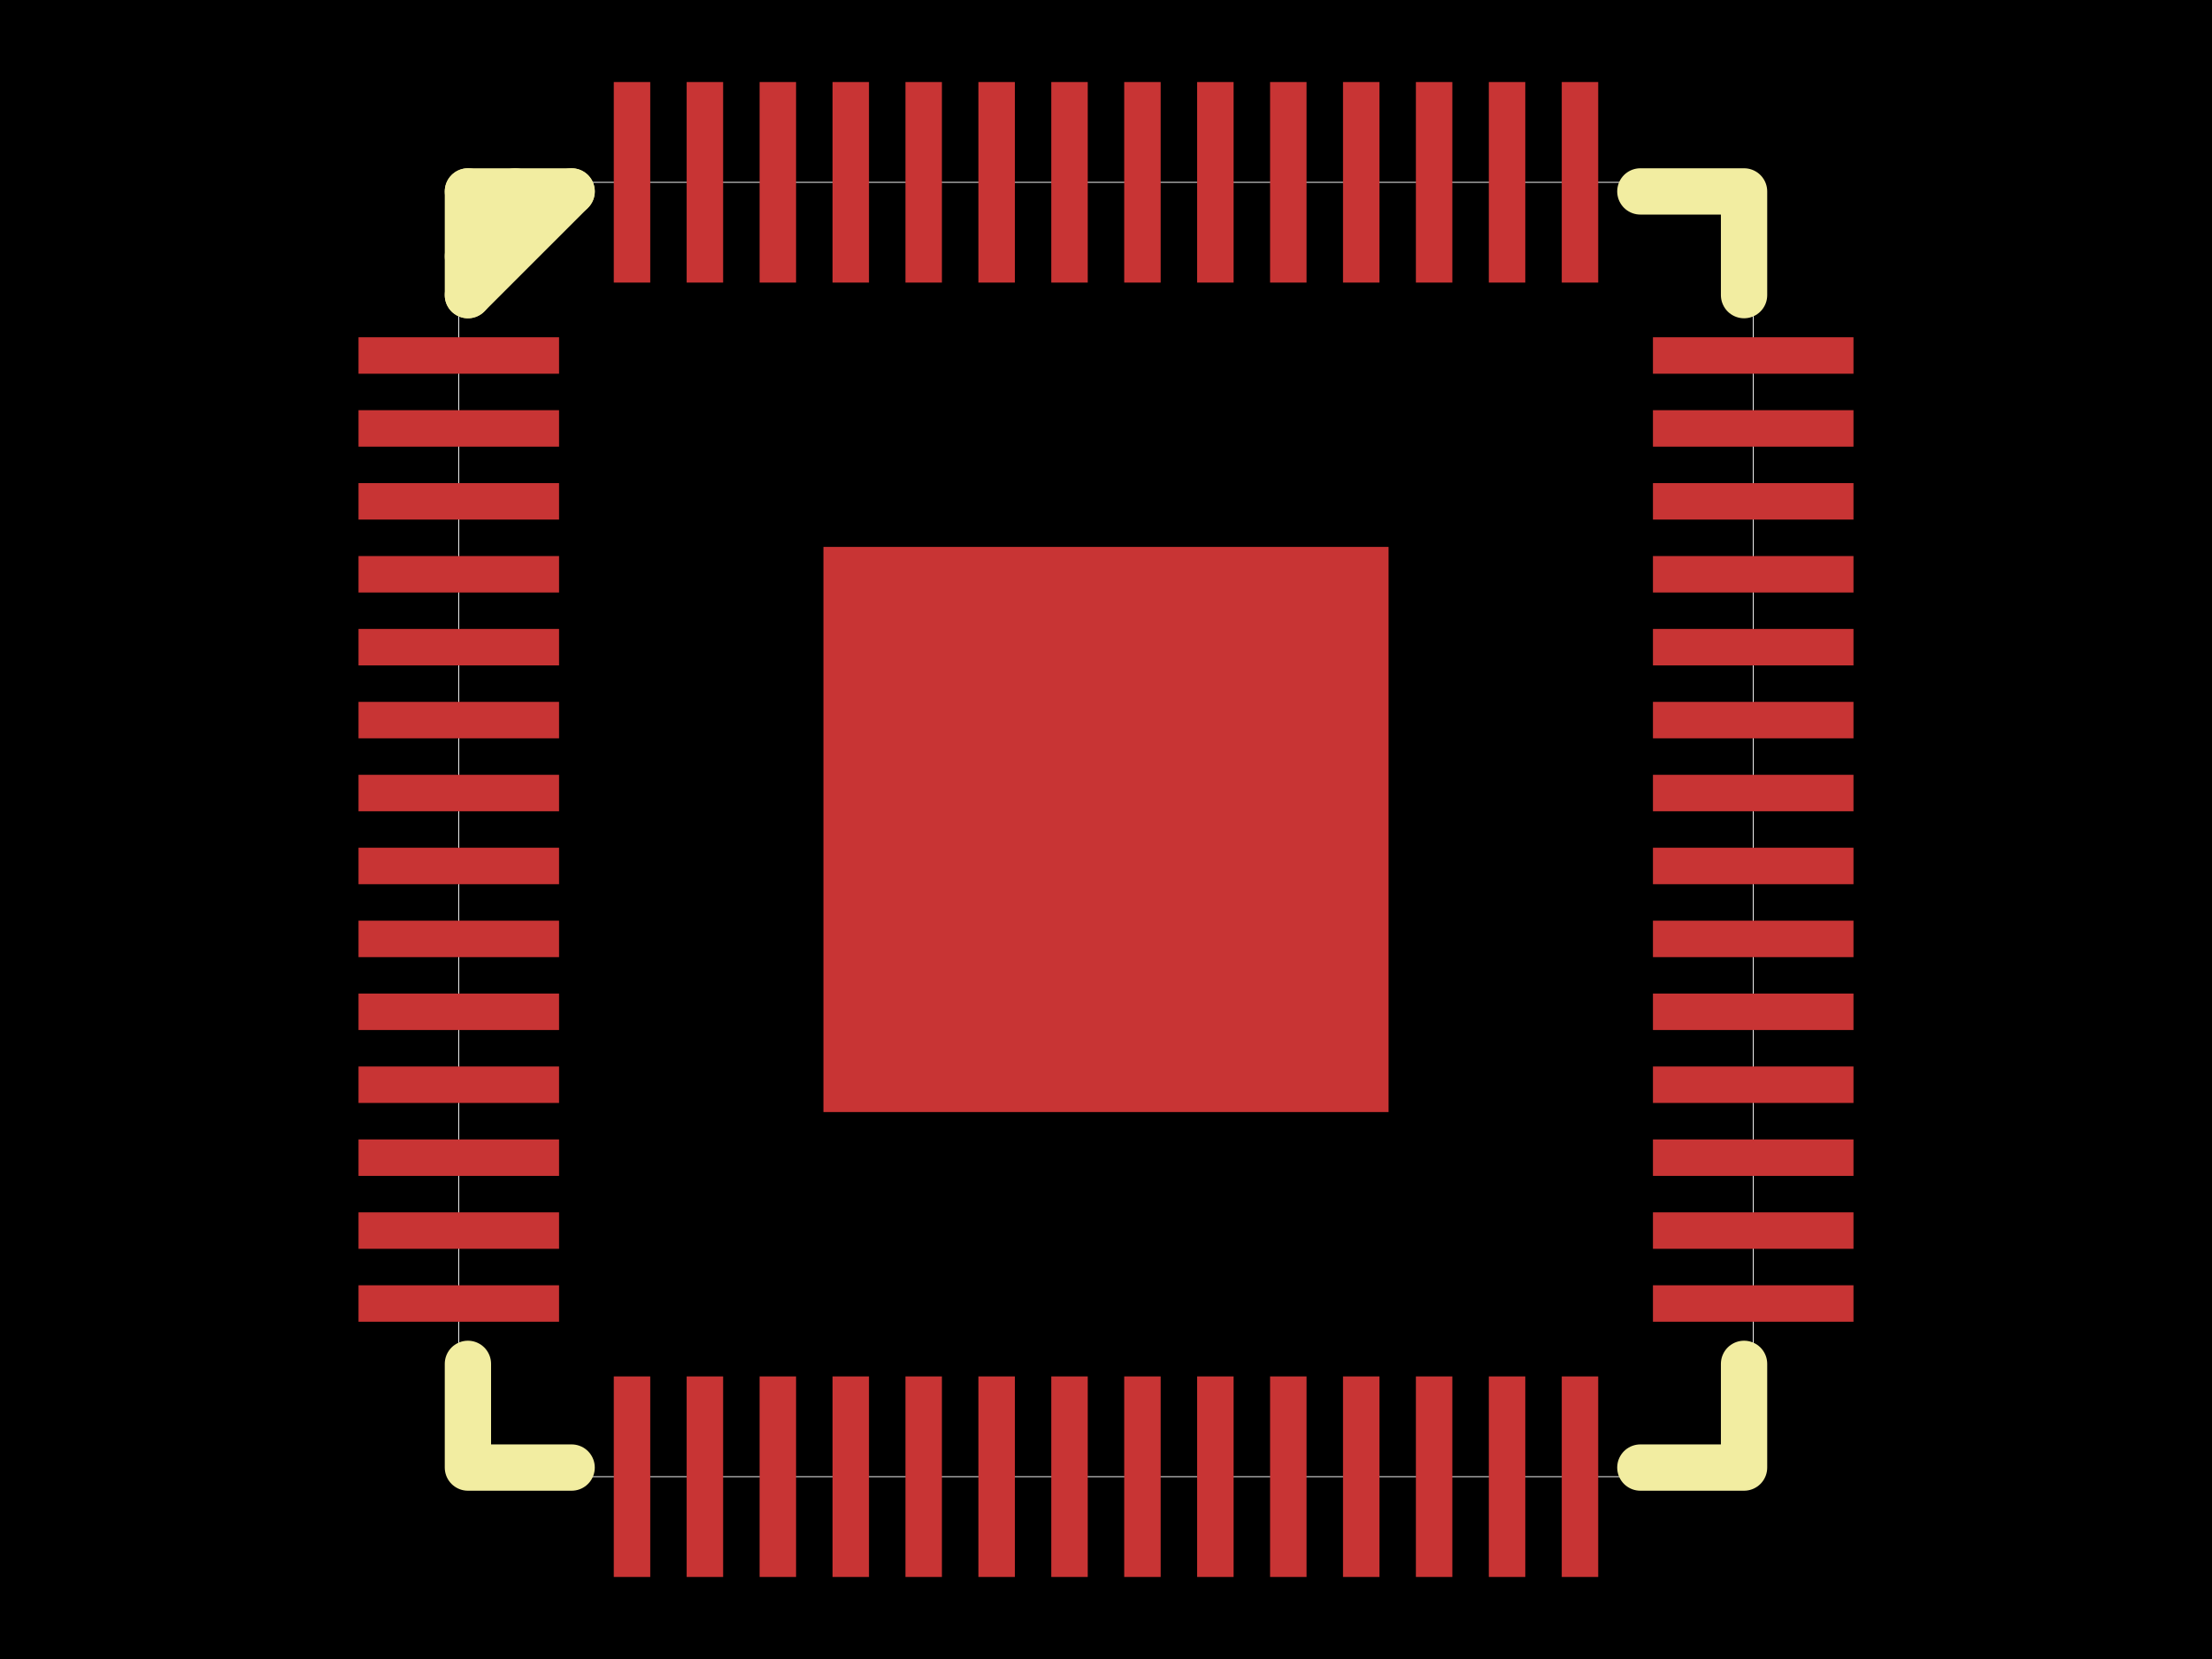
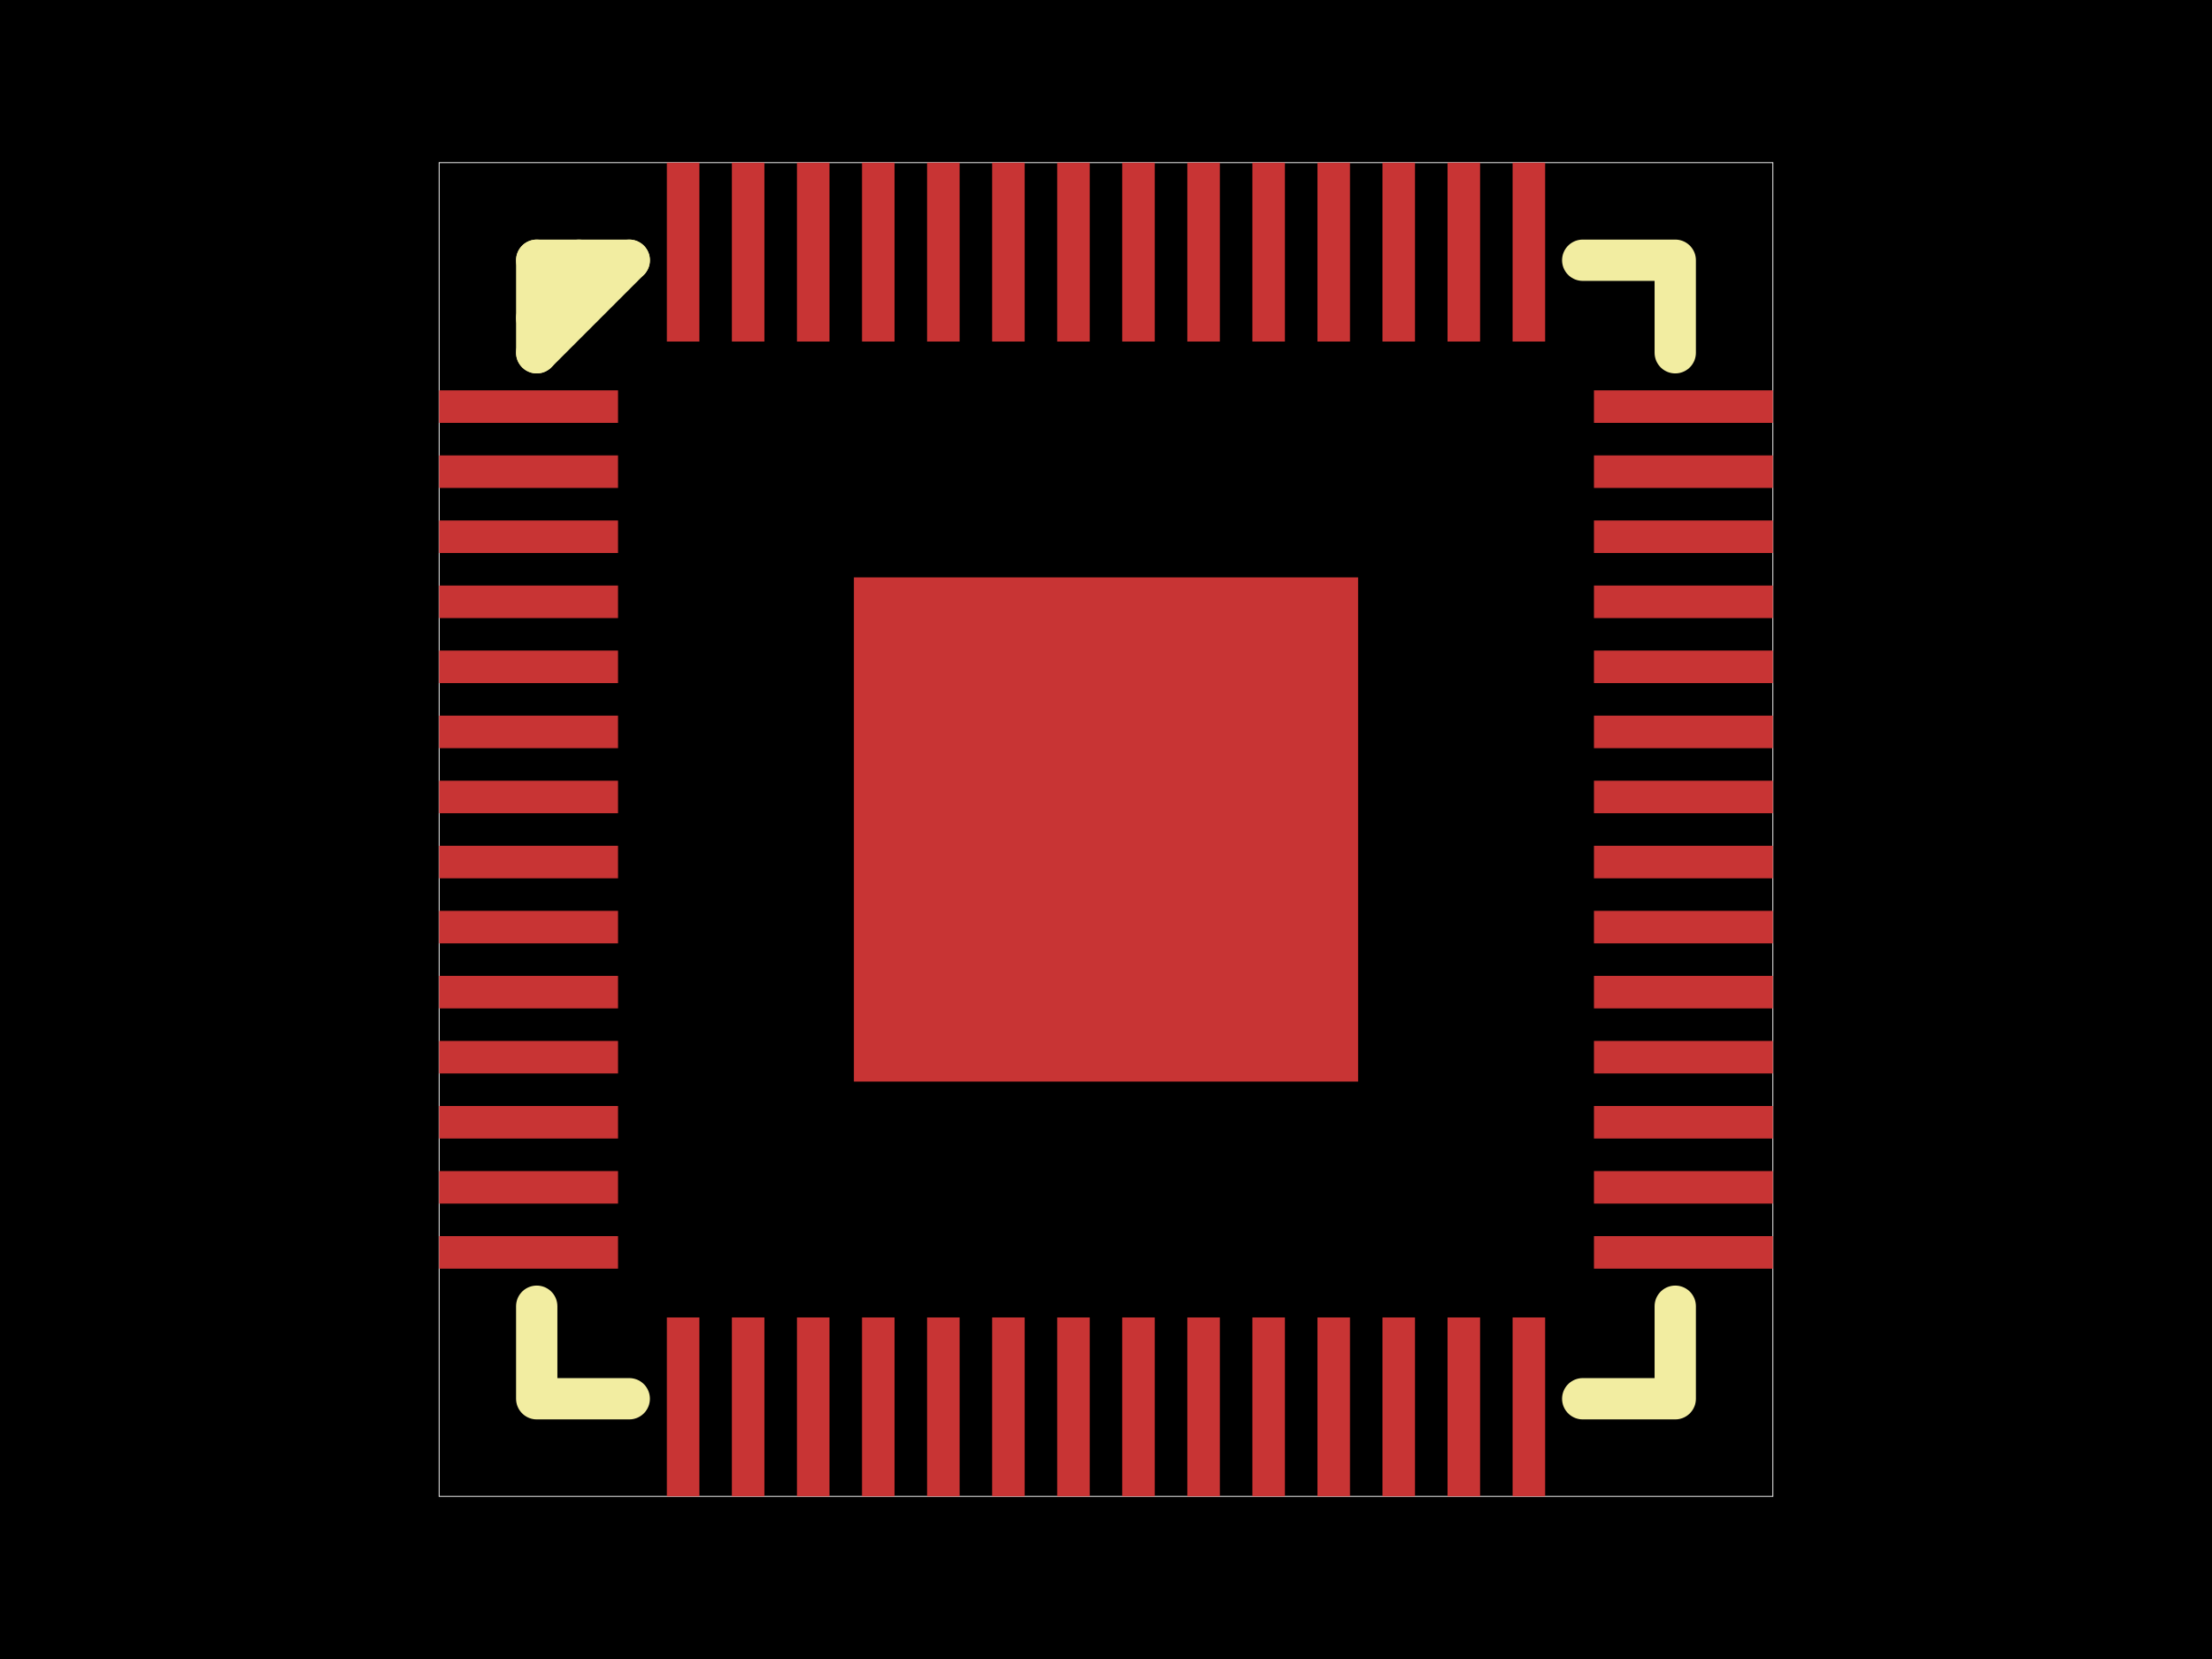
<svg xmlns="http://www.w3.org/2000/svg" width="800" height="600">
  <style />
-   <rect class="boundary" x="0" y="0" fill="#000" width="800" height="600" />
-   <rect class="pcb-boundary" fill="none" stroke="#fff" stroke-width="0.3" x="165.925" y="65.934" width="468.15" height="468.133" />
-   <rect class="pcb-pad" fill="rgb(200, 52, 52)" x="129.662" y="121.975" width="72.527" height="13.187" data-layer="top" />
-   <rect class="pcb-pad" fill="rgb(200, 52, 52)" x="129.662" y="148.351" width="72.527" height="13.187" data-layer="top" />
-   <rect class="pcb-pad" fill="rgb(200, 52, 52)" x="129.662" y="174.728" width="72.527" height="13.187" data-layer="top" />
-   <rect class="pcb-pad" fill="rgb(200, 52, 52)" x="129.662" y="201.105" width="72.527" height="13.187" data-layer="top" />
-   <rect class="pcb-pad" fill="rgb(200, 52, 52)" x="129.662" y="227.465" width="72.527" height="13.187" data-layer="top" />
-   <rect class="pcb-pad" fill="rgb(200, 52, 52)" x="129.662" y="253.842" width="72.527" height="13.187" data-layer="top" />
-   <rect class="pcb-pad" fill="rgb(200, 52, 52)" x="129.662" y="280.218" width="72.527" height="13.187" data-layer="top" />
-   <rect class="pcb-pad" fill="rgb(200, 52, 52)" x="129.662" y="306.595" width="72.527" height="13.187" data-layer="top" />
-   <rect class="pcb-pad" fill="rgb(200, 52, 52)" x="129.662" y="332.972" width="72.527" height="13.187" data-layer="top" />
-   <rect class="pcb-pad" fill="rgb(200, 52, 52)" x="129.662" y="359.332" width="72.527" height="13.187" data-layer="top" />
-   <rect class="pcb-pad" fill="rgb(200, 52, 52)" x="129.662" y="385.709" width="72.527" height="13.187" data-layer="top" />
-   <rect class="pcb-pad" fill="rgb(200, 52, 52)" x="129.662" y="412.085" width="72.527" height="13.187" data-layer="top" />
-   <rect class="pcb-pad" fill="rgb(200, 52, 52)" x="129.662" y="438.462" width="72.527" height="13.187" data-layer="top" />
-   <rect class="pcb-pad" fill="rgb(200, 52, 52)" x="129.662" y="464.839" width="72.527" height="13.187" data-layer="top" />
-   <rect class="pcb-pad" fill="rgb(200, 52, 52)" x="221.983" y="497.803" width="13.187" height="72.527" data-layer="top" />
-   <rect class="pcb-pad" fill="rgb(200, 52, 52)" x="248.343" y="497.803" width="13.187" height="72.527" data-layer="top" />
-   <rect class="pcb-pad" fill="rgb(200, 52, 52)" x="274.72" y="497.803" width="13.187" height="72.527" data-layer="top" />
-   <rect class="pcb-pad" fill="rgb(200, 52, 52)" x="301.096" y="497.803" width="13.187" height="72.527" data-layer="top" />
-   <rect class="pcb-pad" fill="rgb(200, 52, 52)" x="327.473" y="497.803" width="13.187" height="72.527" data-layer="top" />
-   <rect class="pcb-pad" fill="rgb(200, 52, 52)" x="353.85" y="497.803" width="13.187" height="72.527" data-layer="top" />
-   <rect class="pcb-pad" fill="rgb(200, 52, 52)" x="380.21" y="497.803" width="13.187" height="72.527" data-layer="top" />
-   <rect class="pcb-pad" fill="rgb(200, 52, 52)" x="406.587" y="497.803" width="13.187" height="72.527" data-layer="top" />
-   <rect class="pcb-pad" fill="rgb(200, 52, 52)" x="432.963" y="497.803" width="13.187" height="72.527" data-layer="top" />
-   <rect class="pcb-pad" fill="rgb(200, 52, 52)" x="459.34" y="497.803" width="13.187" height="72.527" data-layer="top" />
-   <rect class="pcb-pad" fill="rgb(200, 52, 52)" x="485.717" y="497.803" width="13.187" height="72.527" data-layer="top" />
-   <rect class="pcb-pad" fill="rgb(200, 52, 52)" x="512.077" y="497.803" width="13.187" height="72.527" data-layer="top" />
-   <rect class="pcb-pad" fill="rgb(200, 52, 52)" x="538.454" y="497.803" width="13.187" height="72.527" data-layer="top" />
-   <rect class="pcb-pad" fill="rgb(200, 52, 52)" x="564.83" y="497.803" width="13.187" height="72.527" data-layer="top" />
-   <rect class="pcb-pad" fill="rgb(200, 52, 52)" x="597.811" y="464.839" width="72.527" height="13.187" data-layer="top" />
-   <rect class="pcb-pad" fill="rgb(200, 52, 52)" x="597.811" y="438.462" width="72.527" height="13.187" data-layer="top" />
-   <rect class="pcb-pad" fill="rgb(200, 52, 52)" x="597.811" y="412.085" width="72.527" height="13.187" data-layer="top" />
-   <rect class="pcb-pad" fill="rgb(200, 52, 52)" x="597.811" y="385.709" width="72.527" height="13.187" data-layer="top" />
-   <rect class="pcb-pad" fill="rgb(200, 52, 52)" x="597.811" y="359.332" width="72.527" height="13.187" data-layer="top" />
-   <rect class="pcb-pad" fill="rgb(200, 52, 52)" x="597.811" y="332.972" width="72.527" height="13.187" data-layer="top" />
-   <rect class="pcb-pad" fill="rgb(200, 52, 52)" x="597.811" y="306.595" width="72.527" height="13.187" data-layer="top" />
-   <rect class="pcb-pad" fill="rgb(200, 52, 52)" x="597.811" y="280.218" width="72.527" height="13.187" data-layer="top" />
-   <rect class="pcb-pad" fill="rgb(200, 52, 52)" x="597.811" y="253.842" width="72.527" height="13.187" data-layer="top" />
-   <rect class="pcb-pad" fill="rgb(200, 52, 52)" x="597.811" y="227.465" width="72.527" height="13.187" data-layer="top" />
-   <rect class="pcb-pad" fill="rgb(200, 52, 52)" x="597.811" y="201.105" width="72.527" height="13.187" data-layer="top" />
-   <rect class="pcb-pad" fill="rgb(200, 52, 52)" x="597.811" y="174.728" width="72.527" height="13.187" data-layer="top" />
-   <rect class="pcb-pad" fill="rgb(200, 52, 52)" x="597.811" y="148.351" width="72.527" height="13.187" data-layer="top" />
-   <rect class="pcb-pad" fill="rgb(200, 52, 52)" x="597.811" y="121.975" width="72.527" height="13.187" data-layer="top" />
-   <rect class="pcb-pad" fill="rgb(200, 52, 52)" x="564.83" y="29.67" width="13.187" height="72.527" data-layer="top" />
-   <rect class="pcb-pad" fill="rgb(200, 52, 52)" x="538.454" y="29.67" width="13.187" height="72.527" data-layer="top" />
-   <rect class="pcb-pad" fill="rgb(200, 52, 52)" x="512.077" y="29.67" width="13.187" height="72.527" data-layer="top" />
-   <rect class="pcb-pad" fill="rgb(200, 52, 52)" x="485.717" y="29.67" width="13.187" height="72.527" data-layer="top" />
-   <rect class="pcb-pad" fill="rgb(200, 52, 52)" x="459.34" y="29.67" width="13.187" height="72.527" data-layer="top" />
-   <rect class="pcb-pad" fill="rgb(200, 52, 52)" x="432.963" y="29.67" width="13.187" height="72.527" data-layer="top" />
-   <rect class="pcb-pad" fill="rgb(200, 52, 52)" x="406.587" y="29.67" width="13.187" height="72.527" data-layer="top" />
-   <rect class="pcb-pad" fill="rgb(200, 52, 52)" x="380.21" y="29.67" width="13.187" height="72.527" data-layer="top" />
-   <rect class="pcb-pad" fill="rgb(200, 52, 52)" x="353.85" y="29.67" width="13.187" height="72.527" data-layer="top" />
-   <rect class="pcb-pad" fill="rgb(200, 52, 52)" x="327.473" y="29.67" width="13.187" height="72.527" data-layer="top" />
-   <rect class="pcb-pad" fill="rgb(200, 52, 52)" x="301.096" y="29.67" width="13.187" height="72.527" data-layer="top" />
-   <rect class="pcb-pad" fill="rgb(200, 52, 52)" x="274.72" y="29.67" width="13.187" height="72.527" data-layer="top" />
-   <rect class="pcb-pad" fill="rgb(200, 52, 52)" x="248.343" y="29.67" width="13.187" height="72.527" data-layer="top" />
-   <rect class="pcb-pad" fill="rgb(200, 52, 52)" x="221.983" y="29.67" width="13.187" height="72.527" data-layer="top" />
-   <rect class="pcb-pad" fill="rgb(200, 52, 52)" x="297.803" y="197.795" width="204.394" height="204.394" data-layer="top" />
-   <path class="pcb-silkscreen pcb-silkscreen-top" d="M 186.31 69.231 L 186.31 75.617 L 169.228 92.699" fill="none" stroke="#f2eda1" stroke-width="16.747" stroke-linecap="round" stroke-linejoin="round" data-pcb-component-id="pcb_component_1" data-pcb-silkscreen-path-id="pcb_silkscreen_path_61" />
-   <path class="pcb-silkscreen pcb-silkscreen-top" d="M 169.228 106.736 L 206.736 69.231" fill="none" stroke="#f2eda1" stroke-width="16.747" stroke-linecap="round" stroke-linejoin="round" data-pcb-component-id="pcb_component_1" data-pcb-silkscreen-path-id="pcb_silkscreen_path_62" />
-   <path class="pcb-silkscreen pcb-silkscreen-top" d="M 169.228 106.736 L 169.228 69.231" fill="none" stroke="#f2eda1" stroke-width="16.747" stroke-linecap="round" stroke-linejoin="round" data-pcb-component-id="pcb_component_1" data-pcb-silkscreen-path-id="pcb_silkscreen_path_63" />
-   <path class="pcb-silkscreen pcb-silkscreen-top" d="M 206.736 530.762 L 175.823 530.762 L 169.228 530.762 L 169.228 493.257" fill="none" stroke="#f2eda1" stroke-width="16.747" stroke-linecap="round" stroke-linejoin="round" data-pcb-component-id="pcb_component_1" data-pcb-silkscreen-path-id="pcb_silkscreen_path_64" />
-   <path class="pcb-silkscreen pcb-silkscreen-top" d="M 630.762 493.257 L 630.762 530.762 L 593.257 530.762" fill="none" stroke="#f2eda1" stroke-width="16.747" stroke-linecap="round" stroke-linejoin="round" data-pcb-component-id="pcb_component_1" data-pcb-silkscreen-path-id="pcb_silkscreen_path_65" />
-   <path class="pcb-silkscreen pcb-silkscreen-top" d="M 593.257 69.231 L 630.762 69.231 L 630.762 106.736" fill="none" stroke="#f2eda1" stroke-width="16.747" stroke-linecap="round" stroke-linejoin="round" data-pcb-component-id="pcb_component_1" data-pcb-silkscreen-path-id="pcb_silkscreen_path_66" />
-   <path class="pcb-silkscreen pcb-silkscreen-top" d="M 169.228 69.231 L 206.736 69.231" fill="none" stroke="#f2eda1" stroke-width="16.747" stroke-linecap="round" stroke-linejoin="round" data-pcb-component-id="pcb_component_1" data-pcb-silkscreen-path-id="pcb_silkscreen_path_67" />
+   <rect class="boundary" x="0" y="0" fill="#000" width="800" height="600" data-type="pcb_background" data-pcb-layer="global" />
+   <rect class="pcb-boundary" fill="none" stroke="#fff" stroke-width="0.3" x="158.816" y="58.823" width="482.369" height="482.354" data-type="pcb_boundary" data-pcb-layer="global" />
+   <rect class="pcb-pad" fill="rgb(200, 52, 52)" x="158.816" y="141.173" width="64.705" height="11.765" data-type="pcb_smtpad" data-pcb-layer="top" />
+   <rect class="pcb-pad" fill="rgb(200, 52, 52)" x="158.816" y="164.705" width="64.705" height="11.765" data-type="pcb_smtpad" data-pcb-layer="top" />
+   <rect class="pcb-pad" fill="rgb(200, 52, 52)" x="158.816" y="188.238" width="64.705" height="11.765" data-type="pcb_smtpad" data-pcb-layer="top" />
+   <rect class="pcb-pad" fill="rgb(200, 52, 52)" x="158.816" y="211.77" width="64.705" height="11.765" data-type="pcb_smtpad" data-pcb-layer="top" />
+   <rect class="pcb-pad" fill="rgb(200, 52, 52)" x="158.816" y="235.287" width="64.705" height="11.765" data-type="pcb_smtpad" data-pcb-layer="top" />
+   <rect class="pcb-pad" fill="rgb(200, 52, 52)" x="158.816" y="258.819" width="64.705" height="11.765" data-type="pcb_smtpad" data-pcb-layer="top" />
+   <rect class="pcb-pad" fill="rgb(200, 52, 52)" x="158.816" y="282.352" width="64.705" height="11.765" data-type="pcb_smtpad" data-pcb-layer="top" />
+   <rect class="pcb-pad" fill="rgb(200, 52, 52)" x="158.816" y="305.884" width="64.705" height="11.765" data-type="pcb_smtpad" data-pcb-layer="top" />
+   <rect class="pcb-pad" fill="rgb(200, 52, 52)" x="158.816" y="329.416" width="64.705" height="11.765" data-type="pcb_smtpad" data-pcb-layer="top" />
+   <rect class="pcb-pad" fill="rgb(200, 52, 52)" x="158.816" y="352.933" width="64.705" height="11.765" data-type="pcb_smtpad" data-pcb-layer="top" />
+   <rect class="pcb-pad" fill="rgb(200, 52, 52)" x="158.816" y="376.466" width="64.705" height="11.765" data-type="pcb_smtpad" data-pcb-layer="top" />
+   <rect class="pcb-pad" fill="rgb(200, 52, 52)" x="158.816" y="399.998" width="64.705" height="11.765" data-type="pcb_smtpad" data-pcb-layer="top" />
+   <rect class="pcb-pad" fill="rgb(200, 52, 52)" x="158.816" y="423.53" width="64.705" height="11.765" data-type="pcb_smtpad" data-pcb-layer="top" />
+   <rect class="pcb-pad" fill="rgb(200, 52, 52)" x="158.816" y="447.062" width="64.705" height="11.765" data-type="pcb_smtpad" data-pcb-layer="top" />
+   <rect class="pcb-pad" fill="rgb(200, 52, 52)" x="241.181" y="476.471" width="11.765" height="64.705" data-type="pcb_smtpad" data-pcb-layer="top" />
+   <rect class="pcb-pad" fill="rgb(200, 52, 52)" x="264.698" y="476.471" width="11.765" height="64.705" data-type="pcb_smtpad" data-pcb-layer="top" />
+   <rect class="pcb-pad" fill="rgb(200, 52, 52)" x="288.23" y="476.471" width="11.765" height="64.705" data-type="pcb_smtpad" data-pcb-layer="top" />
+   <rect class="pcb-pad" fill="rgb(200, 52, 52)" x="311.762" y="476.471" width="11.765" height="64.705" data-type="pcb_smtpad" data-pcb-layer="top" />
+   <rect class="pcb-pad" fill="rgb(200, 52, 52)" x="335.295" y="476.471" width="11.765" height="64.705" data-type="pcb_smtpad" data-pcb-layer="top" />
+   <rect class="pcb-pad" fill="rgb(200, 52, 52)" x="358.827" y="476.471" width="11.765" height="64.705" data-type="pcb_smtpad" data-pcb-layer="top" />
+   <rect class="pcb-pad" fill="rgb(200, 52, 52)" x="382.344" y="476.471" width="11.765" height="64.705" data-type="pcb_smtpad" data-pcb-layer="top" />
+   <rect class="pcb-pad" fill="rgb(200, 52, 52)" x="405.876" y="476.471" width="11.765" height="64.705" data-type="pcb_smtpad" data-pcb-layer="top" />
+   <rect class="pcb-pad" fill="rgb(200, 52, 52)" x="429.409" y="476.471" width="11.765" height="64.705" data-type="pcb_smtpad" data-pcb-layer="top" />
+   <rect class="pcb-pad" fill="rgb(200, 52, 52)" x="452.941" y="476.471" width="11.765" height="64.705" data-type="pcb_smtpad" data-pcb-layer="top" />
+   <rect class="pcb-pad" fill="rgb(200, 52, 52)" x="476.473" y="476.471" width="11.765" height="64.705" data-type="pcb_smtpad" data-pcb-layer="top" />
+   <rect class="pcb-pad" fill="rgb(200, 52, 52)" x="499.99" y="476.471" width="11.765" height="64.705" data-type="pcb_smtpad" data-pcb-layer="top" />
+   <rect class="pcb-pad" fill="rgb(200, 52, 52)" x="523.522" y="476.471" width="11.765" height="64.705" data-type="pcb_smtpad" data-pcb-layer="top" />
+   <rect class="pcb-pad" fill="rgb(200, 52, 52)" x="547.055" y="476.471" width="11.765" height="64.705" data-type="pcb_smtpad" data-pcb-layer="top" />
+   <rect class="pcb-pad" fill="rgb(200, 52, 52)" x="576.479" y="447.062" width="64.705" height="11.765" data-type="pcb_smtpad" data-pcb-layer="top" />
+   <rect class="pcb-pad" fill="rgb(200, 52, 52)" x="576.479" y="423.53" width="64.705" height="11.765" data-type="pcb_smtpad" data-pcb-layer="top" />
+   <rect class="pcb-pad" fill="rgb(200, 52, 52)" x="576.479" y="399.998" width="64.705" height="11.765" data-type="pcb_smtpad" data-pcb-layer="top" />
+   <rect class="pcb-pad" fill="rgb(200, 52, 52)" x="576.479" y="376.466" width="64.705" height="11.765" data-type="pcb_smtpad" data-pcb-layer="top" />
+   <rect class="pcb-pad" fill="rgb(200, 52, 52)" x="576.479" y="352.933" width="64.705" height="11.765" data-type="pcb_smtpad" data-pcb-layer="top" />
+   <rect class="pcb-pad" fill="rgb(200, 52, 52)" x="576.479" y="329.416" width="64.705" height="11.765" data-type="pcb_smtpad" data-pcb-layer="top" />
+   <rect class="pcb-pad" fill="rgb(200, 52, 52)" x="576.479" y="305.884" width="64.705" height="11.765" data-type="pcb_smtpad" data-pcb-layer="top" />
+   <rect class="pcb-pad" fill="rgb(200, 52, 52)" x="576.479" y="282.352" width="64.705" height="11.765" data-type="pcb_smtpad" data-pcb-layer="top" />
+   <rect class="pcb-pad" fill="rgb(200, 52, 52)" x="576.479" y="258.819" width="64.705" height="11.765" data-type="pcb_smtpad" data-pcb-layer="top" />
+   <rect class="pcb-pad" fill="rgb(200, 52, 52)" x="576.479" y="235.287" width="64.705" height="11.765" data-type="pcb_smtpad" data-pcb-layer="top" />
+   <rect class="pcb-pad" fill="rgb(200, 52, 52)" x="576.479" y="211.77" width="64.705" height="11.765" data-type="pcb_smtpad" data-pcb-layer="top" />
+   <rect class="pcb-pad" fill="rgb(200, 52, 52)" x="576.479" y="188.238" width="64.705" height="11.765" data-type="pcb_smtpad" data-pcb-layer="top" />
+   <rect class="pcb-pad" fill="rgb(200, 52, 52)" x="576.479" y="164.705" width="64.705" height="11.765" data-type="pcb_smtpad" data-pcb-layer="top" />
+   <rect class="pcb-pad" fill="rgb(200, 52, 52)" x="576.479" y="141.173" width="64.705" height="11.765" data-type="pcb_smtpad" data-pcb-layer="top" />
+   <rect class="pcb-pad" fill="rgb(200, 52, 52)" x="547.055" y="58.823" width="11.765" height="64.705" data-type="pcb_smtpad" data-pcb-layer="top" />
+   <rect class="pcb-pad" fill="rgb(200, 52, 52)" x="523.522" y="58.823" width="11.765" height="64.705" data-type="pcb_smtpad" data-pcb-layer="top" />
+   <rect class="pcb-pad" fill="rgb(200, 52, 52)" x="499.99" y="58.823" width="11.765" height="64.705" data-type="pcb_smtpad" data-pcb-layer="top" />
+   <rect class="pcb-pad" fill="rgb(200, 52, 52)" x="476.473" y="58.823" width="11.765" height="64.705" data-type="pcb_smtpad" data-pcb-layer="top" />
+   <rect class="pcb-pad" fill="rgb(200, 52, 52)" x="452.941" y="58.823" width="11.765" height="64.705" data-type="pcb_smtpad" data-pcb-layer="top" />
+   <rect class="pcb-pad" fill="rgb(200, 52, 52)" x="429.409" y="58.823" width="11.765" height="64.705" data-type="pcb_smtpad" data-pcb-layer="top" />
+   <rect class="pcb-pad" fill="rgb(200, 52, 52)" x="405.876" y="58.823" width="11.765" height="64.705" data-type="pcb_smtpad" data-pcb-layer="top" />
+   <rect class="pcb-pad" fill="rgb(200, 52, 52)" x="382.344" y="58.823" width="11.765" height="64.705" data-type="pcb_smtpad" data-pcb-layer="top" />
+   <rect class="pcb-pad" fill="rgb(200, 52, 52)" x="358.827" y="58.823" width="11.765" height="64.705" data-type="pcb_smtpad" data-pcb-layer="top" />
+   <rect class="pcb-pad" fill="rgb(200, 52, 52)" x="335.295" y="58.823" width="11.765" height="64.705" data-type="pcb_smtpad" data-pcb-layer="top" />
+   <rect class="pcb-pad" fill="rgb(200, 52, 52)" x="311.762" y="58.823" width="11.765" height="64.705" data-type="pcb_smtpad" data-pcb-layer="top" />
+   <rect class="pcb-pad" fill="rgb(200, 52, 52)" x="288.23" y="58.823" width="11.765" height="64.705" data-type="pcb_smtpad" data-pcb-layer="top" />
+   <rect class="pcb-pad" fill="rgb(200, 52, 52)" x="264.698" y="58.823" width="11.765" height="64.705" data-type="pcb_smtpad" data-pcb-layer="top" />
+   <rect class="pcb-pad" fill="rgb(200, 52, 52)" x="241.181" y="58.823" width="11.765" height="64.705" data-type="pcb_smtpad" data-pcb-layer="top" />
+   <rect class="pcb-pad" fill="rgb(200, 52, 52)" x="308.824" y="208.817" width="182.352" height="182.352" data-type="pcb_smtpad" data-pcb-layer="top" />
+   <path class="pcb-silkscreen pcb-silkscreen-top" d="M 209.355 94.118 L 209.355 99.815 L 194.115 115.055" fill="none" stroke="#f2eda1" stroke-width="14.941" stroke-linecap="round" stroke-linejoin="round" data-pcb-component-id="pcb_component_1" data-pcb-silkscreen-path-id="pcb_silkscreen_path_61" data-type="pcb_silkscreen_path" data-pcb-layer="top" />
+   <path class="pcb-silkscreen pcb-silkscreen-top" d="M 194.115 127.578 L 227.578 94.118" fill="none" stroke="#f2eda1" stroke-width="14.941" stroke-linecap="round" stroke-linejoin="round" data-pcb-component-id="pcb_component_1" data-pcb-silkscreen-path-id="pcb_silkscreen_path_62" data-type="pcb_silkscreen_path" data-pcb-layer="top" />
+   <path class="pcb-silkscreen pcb-silkscreen-top" d="M 194.115 127.578 L 194.115 94.118" fill="none" stroke="#f2eda1" stroke-width="14.941" stroke-linecap="round" stroke-linejoin="round" data-pcb-component-id="pcb_component_1" data-pcb-silkscreen-path-id="pcb_silkscreen_path_63" data-type="pcb_silkscreen_path" data-pcb-layer="top" />
+   <path class="pcb-silkscreen pcb-silkscreen-top" d="M 227.578 505.876 L 199.999 505.876 L 194.115 505.876 L 194.115 472.416" fill="none" stroke="#f2eda1" stroke-width="14.941" stroke-linecap="round" stroke-linejoin="round" data-pcb-component-id="pcb_component_1" data-pcb-silkscreen-path-id="pcb_silkscreen_path_64" data-type="pcb_silkscreen_path" data-pcb-layer="top" />
+   <path class="pcb-silkscreen pcb-silkscreen-top" d="M 605.876 472.416 L 605.876 505.876 L 572.416 505.876" fill="none" stroke="#f2eda1" stroke-width="14.941" stroke-linecap="round" stroke-linejoin="round" data-pcb-component-id="pcb_component_1" data-pcb-silkscreen-path-id="pcb_silkscreen_path_65" data-type="pcb_silkscreen_path" data-pcb-layer="top" />
+   <path class="pcb-silkscreen pcb-silkscreen-top" d="M 572.416 94.118 L 605.876 94.118 L 605.876 127.578" fill="none" stroke="#f2eda1" stroke-width="14.941" stroke-linecap="round" stroke-linejoin="round" data-pcb-component-id="pcb_component_1" data-pcb-silkscreen-path-id="pcb_silkscreen_path_66" data-type="pcb_silkscreen_path" data-pcb-layer="top" />
+   <path class="pcb-silkscreen pcb-silkscreen-top" d="M 194.115 94.118 L 227.578 94.118" fill="none" stroke="#f2eda1" stroke-width="14.941" stroke-linecap="round" stroke-linejoin="round" data-pcb-component-id="pcb_component_1" data-pcb-silkscreen-path-id="pcb_silkscreen_path_67" data-type="pcb_silkscreen_path" data-pcb-layer="top" />
</svg>
